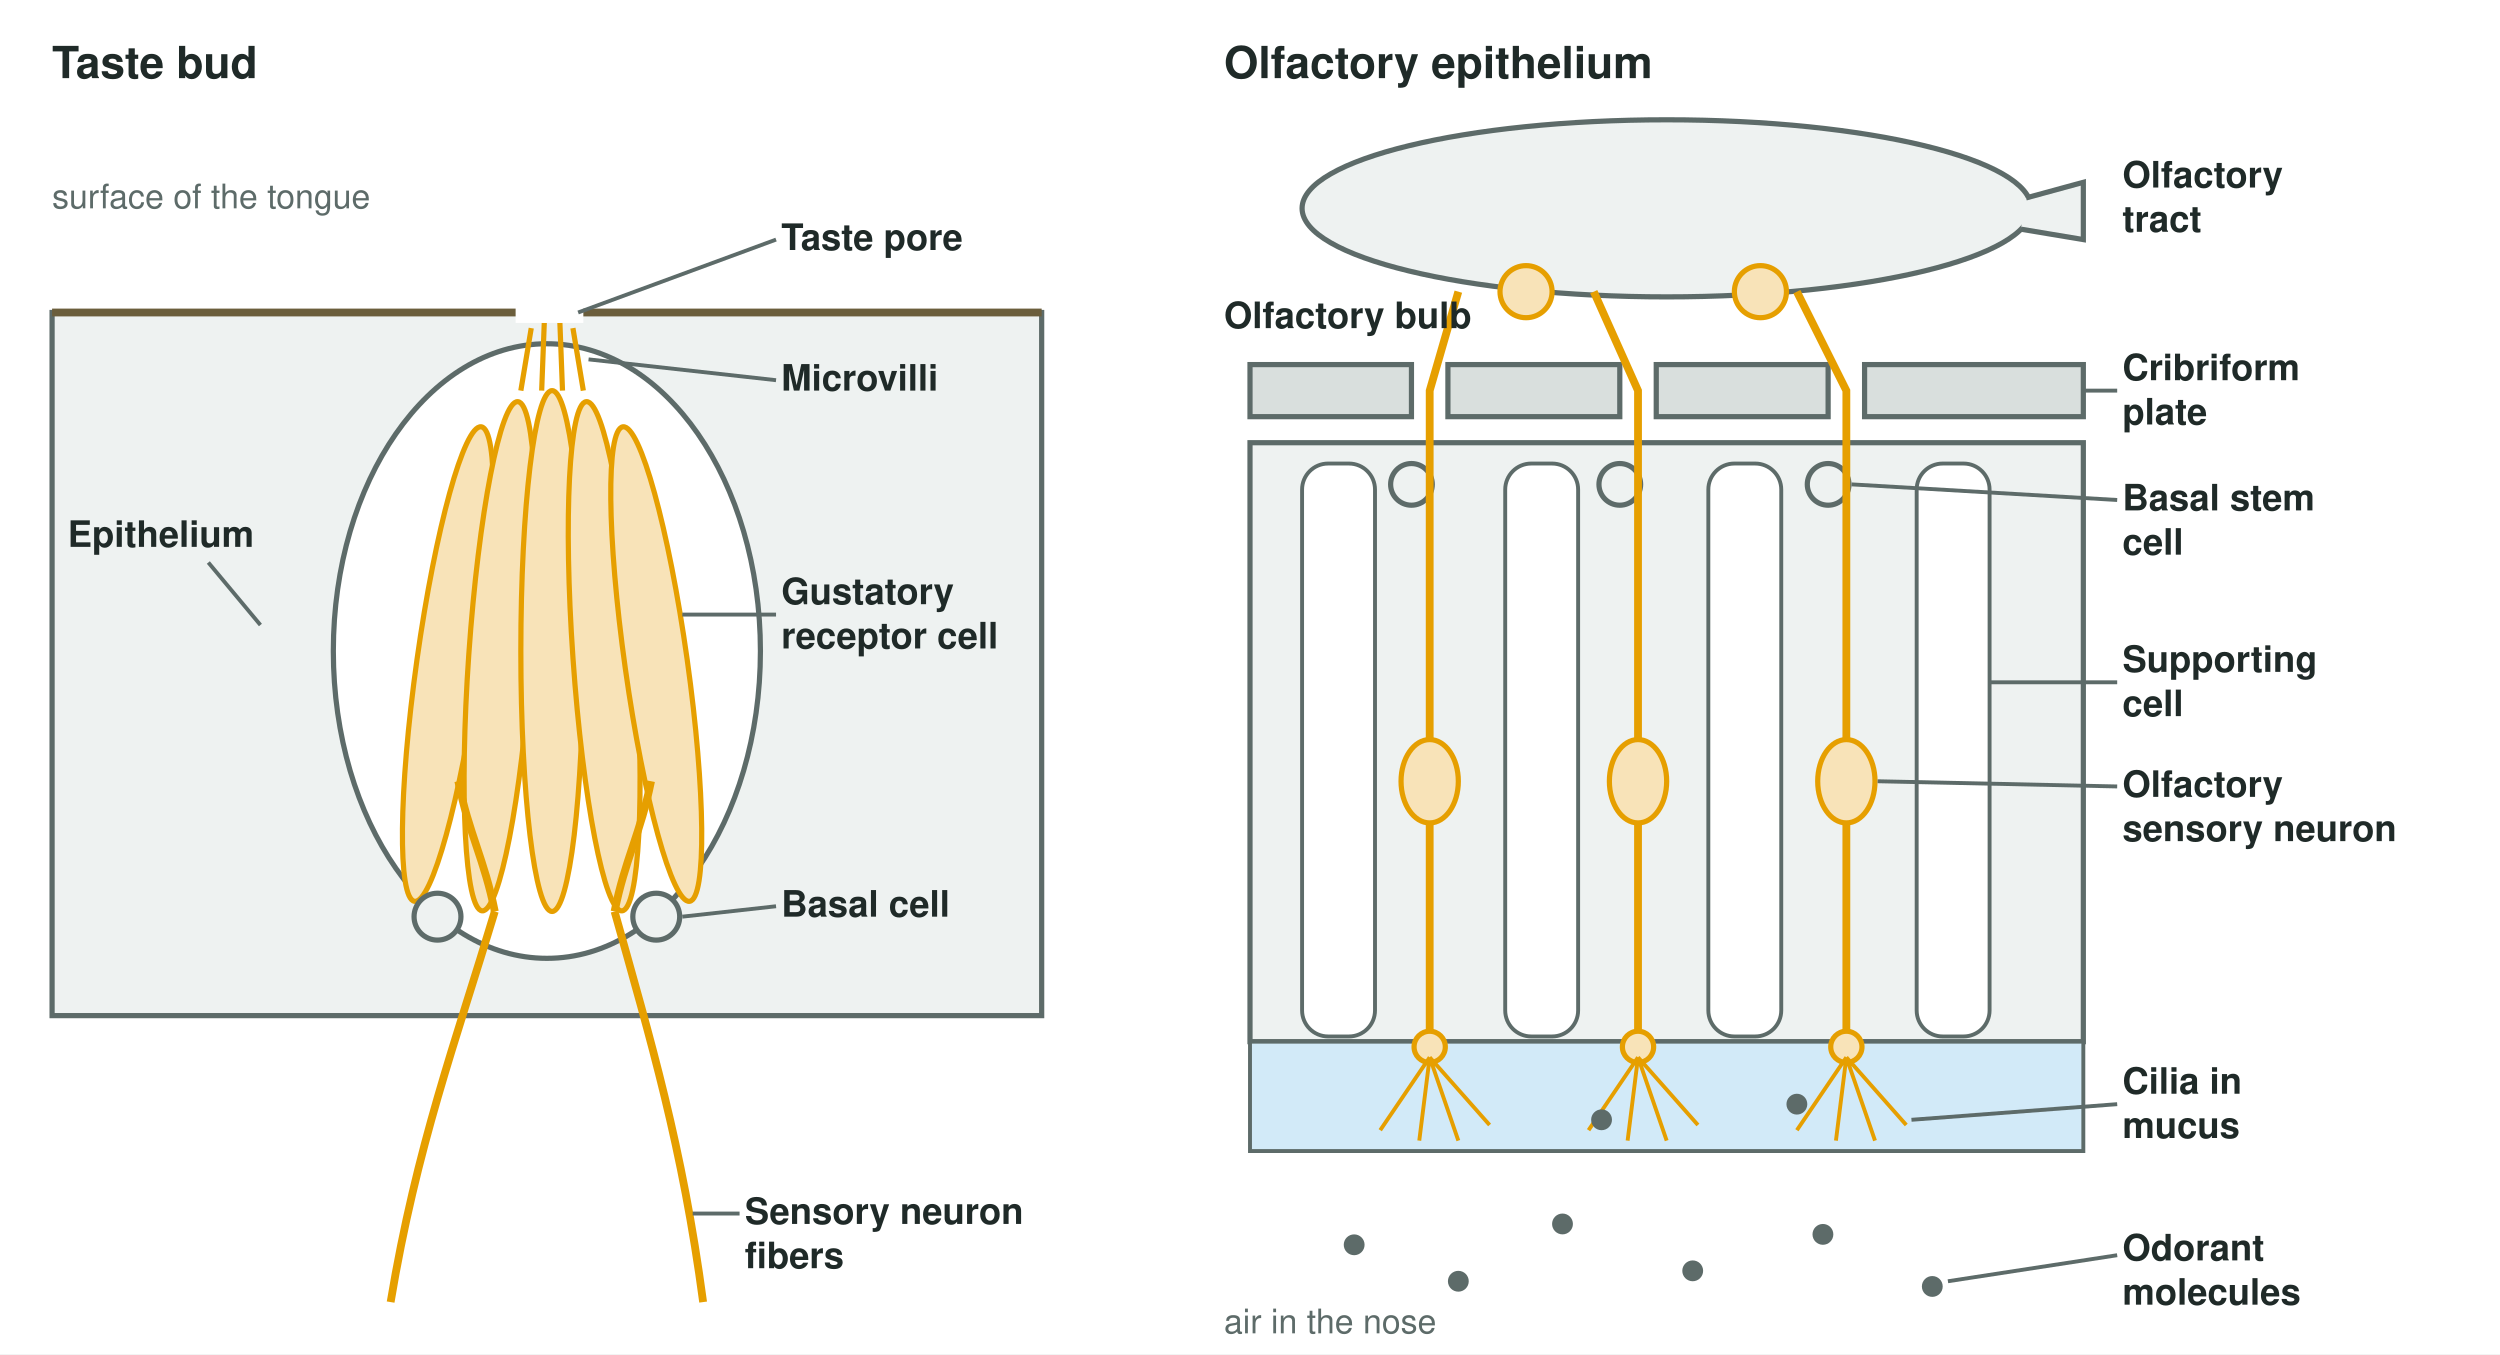
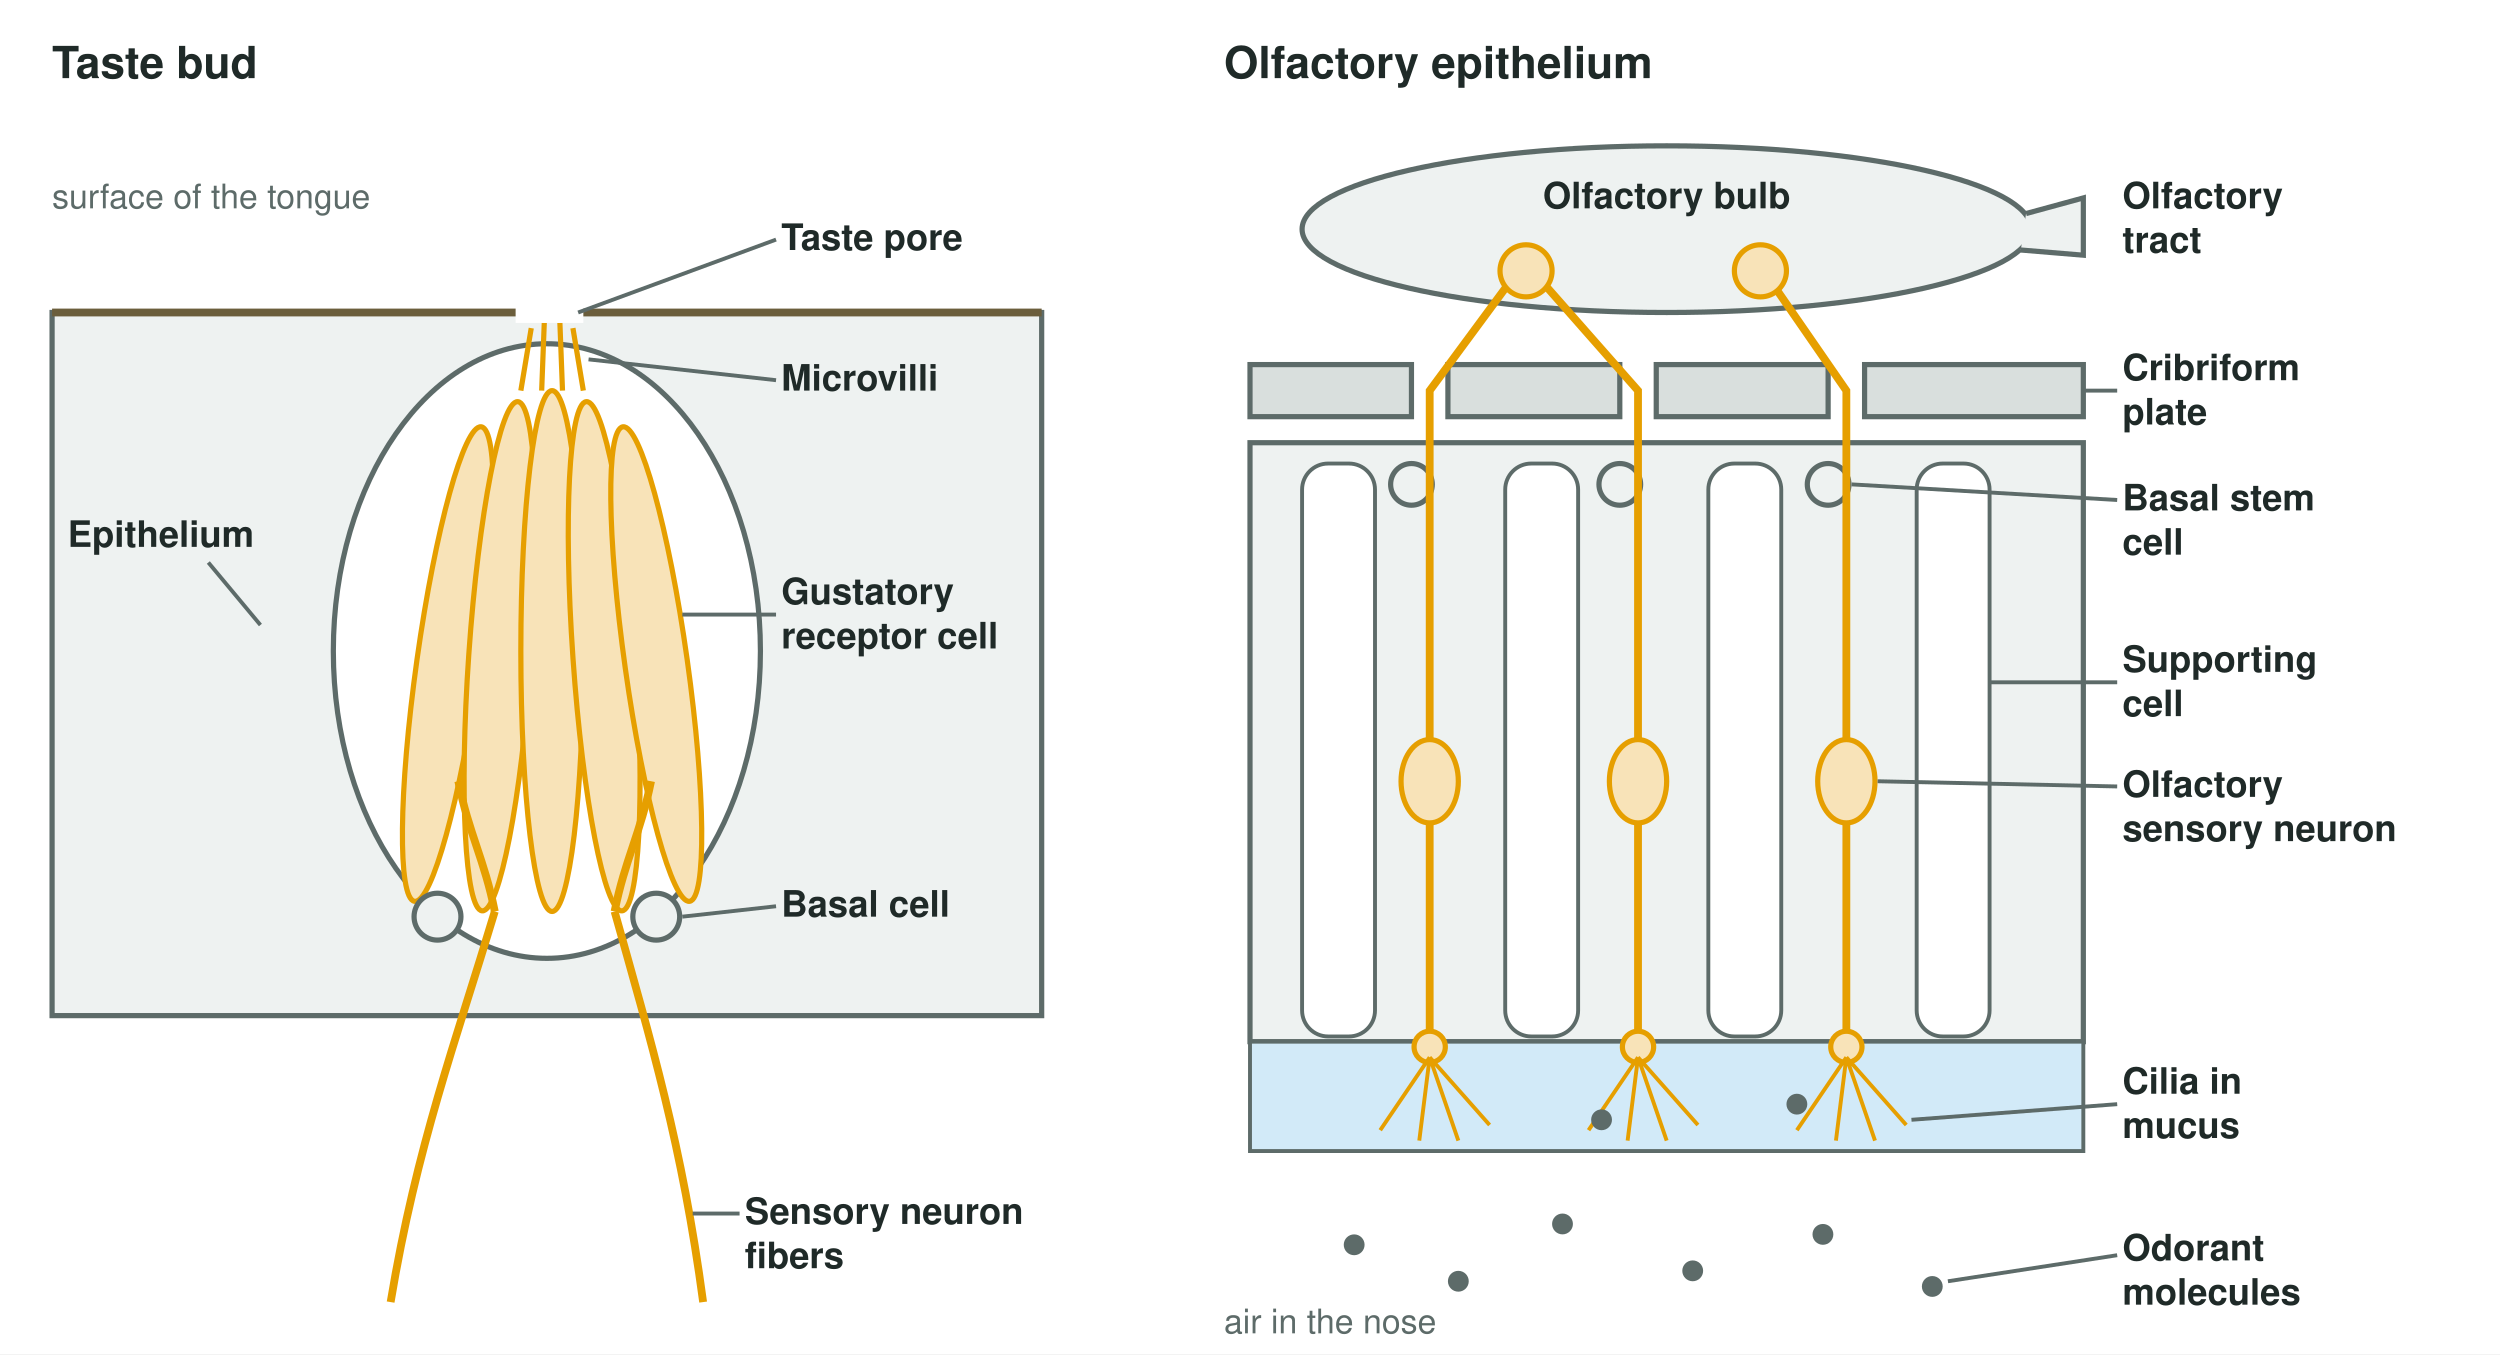
- <svg xmlns="http://www.w3.org/2000/svg" viewBox="0 0 960 520" width="960" height="520" role="img" aria-label="Two panels. Left, a taste bud: a pale, onion-shaped cluster of long, thin gustatory receptor cells set into the lining epithelium of the tongue. Their tips carry microvilli that poke into a small taste pore opening at the surface. Small basal cells sit at the base of the bud, and orange sensory nerve fibers enter the base and wrap around the receptor cells. Right, the olfactory epithelium in the roof of the nose, drawn with the bone above and the airway below. Orange olfactory sensory neurons have their cell bodies in the epithelium between tall supporting cells, with basal stem cells along the deep side. Each neuron sends a dendrite down to the surface, where hair-like cilia spread out in a layer of mucus that odorant molecules dissolve into, and an axon up through a hole in the cribriform plate of the ethmoid bone to synapse in the olfactory bulb, which continues backward as the olfactory tract.">
+ <svg xmlns="http://www.w3.org/2000/svg" viewBox="0 0 960 520" width="960" height="520" role="img" aria-label="Two panels. Left, a taste bud: a pale, onion-shaped cluster of long, thin gustatory receptor cells set into the lining epithelium of the tongue. Their tips carry microvilli that poke into a small taste pore opening at the surface. Small basal cells sit at the base of the bud, and orange sensory nerve fibers enter the base and wrap around the receptor cells. Right, the olfactory epithelium in the roof of the nose, drawn with the bone above and the airway below. Orange olfactory sensory neurons have their cell bodies in the epithelium between tall supporting cells, with basal stem cells along the deep side. Each neuron sends a dendrite down to the surface, where hair-like cilia spread out in a layer of mucus that odorant molecules dissolve into, and an axon up through a hole in the cribriform plate of the ethmoid bone to synapse in the olfactory bulb; two of the axons end together on one small cluster of synapses. The bulb continues backward as the olfactory tract.">
  <rect x="0" y="0" width="960" height="520" fill="#FFFFFF" />
  <g font-family="Helvetica, Arial, sans-serif" fill="#1F2A28">
    <text x="20" y="30" font-size="17" font-weight="800">Taste bud</text>
    <rect x="20" y="120" width="380" height="270" fill="#EEF2F1" stroke="#5D6B69" stroke-width="2" />
    <line x1="20" y1="120" x2="400" y2="120" stroke="#6B5E3C" stroke-width="3" />
    <ellipse cx="210" cy="250" rx="82" ry="118" fill="#FFFFFF" stroke="#5D6B69" stroke-width="2" />
    <g fill="#F8E3B8" stroke="#E69F00" stroke-width="2">
      <ellipse cx="172" cy="255" rx="12" ry="92" transform="rotate(8 172 255)" />
      <ellipse cx="192" cy="252" rx="12" ry="98" transform="rotate(4 192 252)" />
      <ellipse cx="212" cy="250" rx="12" ry="100" />
      <ellipse cx="232" cy="252" rx="12" ry="98" transform="rotate(-4 232 252)" />
      <ellipse cx="252" cy="255" rx="12" ry="92" transform="rotate(-8 252 255)" />
    </g>
    <g stroke="#E69F00" stroke-width="2">
      <line x1="200" y1="150" x2="204" y2="126" />
      <line x1="208" y1="150" x2="209" y2="124" />
      <line x1="216" y1="150" x2="215" y2="124" />
      <line x1="224" y1="150" x2="220" y2="126" />
    </g>
    <rect x="198" y="114" width="26" height="10" fill="#FFFFFF" />
    <g fill="#EEF2F1" stroke="#5D6B69" stroke-width="2">
      <circle cx="168" cy="352" r="9" />
      <circle cx="252" cy="352" r="9" />
    </g>
    <g fill="none" stroke="#E69F00" stroke-width="3">
      <path d="M150 500 C 160 440 175 400 190 350" />
      <path d="M270 500 C 262 440 250 400 236 350" />
      <path d="M190 350 C 186 330 180 320 176 300" />
      <path d="M236 350 C 240 330 246 320 250 300" />
    </g>
    <text x="300" y="96" font-size="14" font-weight="700">Taste pore</text>
    <line x1="298" y1="92" x2="222" y2="120" stroke="#5D6B69" stroke-width="1.5" />
    <text x="300" y="150" font-size="14" font-weight="700">Microvilli</text>
    <line x1="298" y1="146" x2="226" y2="138" stroke="#5D6B69" stroke-width="1.5" />
    <text x="300" y="232" font-size="14" font-weight="700">Gustatory</text>
    <text x="300" y="249" font-size="14" font-weight="700">receptor cell</text>
    <line x1="298" y1="236" x2="262" y2="236" stroke="#5D6B69" stroke-width="1.5" />
    <text x="300" y="352" font-size="14" font-weight="700">Basal cell</text>
    <line x1="298" y1="348" x2="262" y2="352" stroke="#5D6B69" stroke-width="1.5" />
    <text x="26" y="210" font-size="14" font-weight="700">Epithelium</text>
    <line x1="80" y1="216" x2="100" y2="240" stroke="#5D6B69" stroke-width="1.5" />
    <text x="286" y="470" font-size="14" font-weight="700">Sensory neuron</text>
    <text x="286" y="487" font-size="14" font-weight="700">fibers</text>
    <line x1="284" y1="466" x2="266" y2="466" stroke="#5D6B69" stroke-width="1.5" />
    <text x="20" y="80" font-size="13" fill="#5D6B69">surface of the tongue</text>
    <text x="470" y="30" font-size="17" font-weight="800">Olfactory epithelium</text>
-     <ellipse cx="640" cy="80" rx="140" ry="34" fill="#EEF2F1" stroke="#5D6B69" stroke-width="2" />
-     <path d="M778 76 L 800 70 L 800 92 L 776 88" fill="#EEF2F1" stroke="#5D6B69" stroke-width="2" />
+     <ellipse cx="640" cy="88" rx="140" ry="32" fill="#EEF2F1" stroke="#5D6B69" stroke-width="2" />
+     <path d="M778 82 L 800 76 L 800 98 L 776 96" fill="#EEF2F1" stroke="#5D6B69" stroke-width="2" />
    <g fill="#D9DFDD" stroke="#5D6B69" stroke-width="2">
      <rect x="480" y="140" width="62" height="20" />
      <rect x="556" y="140" width="66" height="20" />
      <rect x="636" y="140" width="66" height="20" />
      <rect x="716" y="140" width="84" height="20" />
    </g>
    <rect x="480" y="170" width="320" height="230" fill="#EEF2F1" stroke="#5D6B69" stroke-width="2" />
    <g fill="#FFFFFF" stroke="#5D6B69" stroke-width="1.5">
      <rect x="500" y="178" width="28" height="220" rx="10" />
      <rect x="578" y="178" width="28" height="220" rx="10" />
      <rect x="656" y="178" width="28" height="220" rx="10" />
      <rect x="736" y="178" width="28" height="220" rx="10" />
    </g>
    <g fill="#EEF2F1" stroke="#5D6B69" stroke-width="2">
      <circle cx="542" cy="186" r="8" />
      <circle cx="622" cy="186" r="8" />
      <circle cx="702" cy="186" r="8" />
    </g>
    <rect x="480" y="400" width="320" height="42" fill="#D2EAF8" stroke="#5D6B69" stroke-width="1.5" />
    <g fill="none" stroke="#E69F00" stroke-width="3">
-       <path d="M549 300 L 549 150 L 560 112" />
-       <path d="M629 300 L 629 150 L 612 112" />
-       <path d="M709 300 L 709 150 L 690 112" />
+       <path d="M549 300 L 549 150 L 580 108" />
+       <path d="M629 300 L 629 150 L 592 108" />
+       <path d="M709 300 L 709 150 L 680 108" />
      <path d="M549 300 L 549 400" />
      <path d="M629 300 L 629 400" />
      <path d="M709 300 L 709 400" />
    </g>
    <g fill="#F8E3B8" stroke="#E69F00" stroke-width="2">
      <ellipse cx="549" cy="300" rx="11" ry="16" />
      <ellipse cx="629" cy="300" rx="11" ry="16" />
      <ellipse cx="709" cy="300" rx="11" ry="16" />
      <circle cx="549" cy="402" r="6" />
      <circle cx="629" cy="402" r="6" />
      <circle cx="709" cy="402" r="6" />
    </g>
    <g fill="none" stroke="#E69F00" stroke-width="1.5">
      <path d="M549 406 L 530 434 M549 406 L 545 438 M549 406 L 560 438 M549 406 L 572 432" />
      <path d="M629 406 L 610 434 M629 406 L 625 438 M629 406 L 640 438 M629 406 L 652 432" />
      <path d="M709 406 L 690 434 M709 406 L 705 438 M709 406 L 720 438 M709 406 L 732 432" />
    </g>
    <g fill="#E69F00">
-       <circle cx="586" cy="112" r="10" fill="#F8E3B8" stroke="#E69F00" stroke-width="2" />
-       <circle cx="676" cy="112" r="10" fill="#F8E3B8" stroke="#E69F00" stroke-width="2" />
+       <circle cx="586" cy="104" r="10" fill="#F8E3B8" stroke="#E69F00" stroke-width="2" />
+       <circle cx="676" cy="104" r="10" fill="#F8E3B8" stroke="#E69F00" stroke-width="2" />
    </g>
    <g fill="#5D6B69">
      <circle cx="520" cy="478" r="4" />
      <circle cx="560" cy="492" r="4" />
      <circle cx="600" cy="470" r="4" />
      <circle cx="650" cy="488" r="4" />
      <circle cx="700" cy="474" r="4" />
      <circle cx="742" cy="494" r="4" />
      <circle cx="615" cy="430" r="4" />
      <circle cx="690" cy="424" r="4" />
    </g>
-     <text x="815" y="72" font-size="14" font-weight="700">Olfactory</text>
-     <text x="815" y="89" font-size="14" font-weight="700">tract</text>
-     <text x="470" y="126" font-size="14" font-weight="700">Olfactory bulb</text>
+     <text x="815" y="80" font-size="14" font-weight="700">Olfactory</text>
+     <text x="815" y="97" font-size="14" font-weight="700">tract</text>
+     <text x="640" y="80" font-size="14" font-weight="700" text-anchor="middle">Olfactory bulb</text>
    <text x="815" y="146" font-size="14" font-weight="700">Cribriform</text>
    <text x="815" y="163" font-size="14" font-weight="700">plate</text>
    <line x1="813" y1="150" x2="800" y2="150" stroke="#5D6B69" stroke-width="1.5" />
    <text x="815" y="196" font-size="14" font-weight="700">Basal stem</text>
    <text x="815" y="213" font-size="14" font-weight="700">cell</text>
    <line x1="813" y1="192" x2="711" y2="186" stroke="#5D6B69" stroke-width="1.5" />
    <text x="815" y="258" font-size="14" font-weight="700">Supporting</text>
    <text x="815" y="275" font-size="14" font-weight="700">cell</text>
    <line x1="813" y1="262" x2="764" y2="262" stroke="#5D6B69" stroke-width="1.5" />
    <text x="815" y="306" font-size="14" font-weight="700">Olfactory</text>
    <text x="815" y="323" font-size="14" font-weight="700">sensory neuron</text>
    <line x1="813" y1="302" x2="721" y2="300" stroke="#5D6B69" stroke-width="1.5" />
    <text x="815" y="420" font-size="14" font-weight="700">Cilia in</text>
    <text x="815" y="437" font-size="14" font-weight="700">mucus</text>
    <line x1="813" y1="424" x2="734" y2="430" stroke="#5D6B69" stroke-width="1.5" />
    <text x="815" y="484" font-size="14" font-weight="700">Odorant</text>
    <text x="815" y="501" font-size="14" font-weight="700">molecules</text>
    <line x1="813" y1="482" x2="748" y2="492" stroke="#5D6B69" stroke-width="1.5" />
    <text x="470" y="512" font-size="13" fill="#5D6B69">air in the nose</text>
  </g>
</svg>
